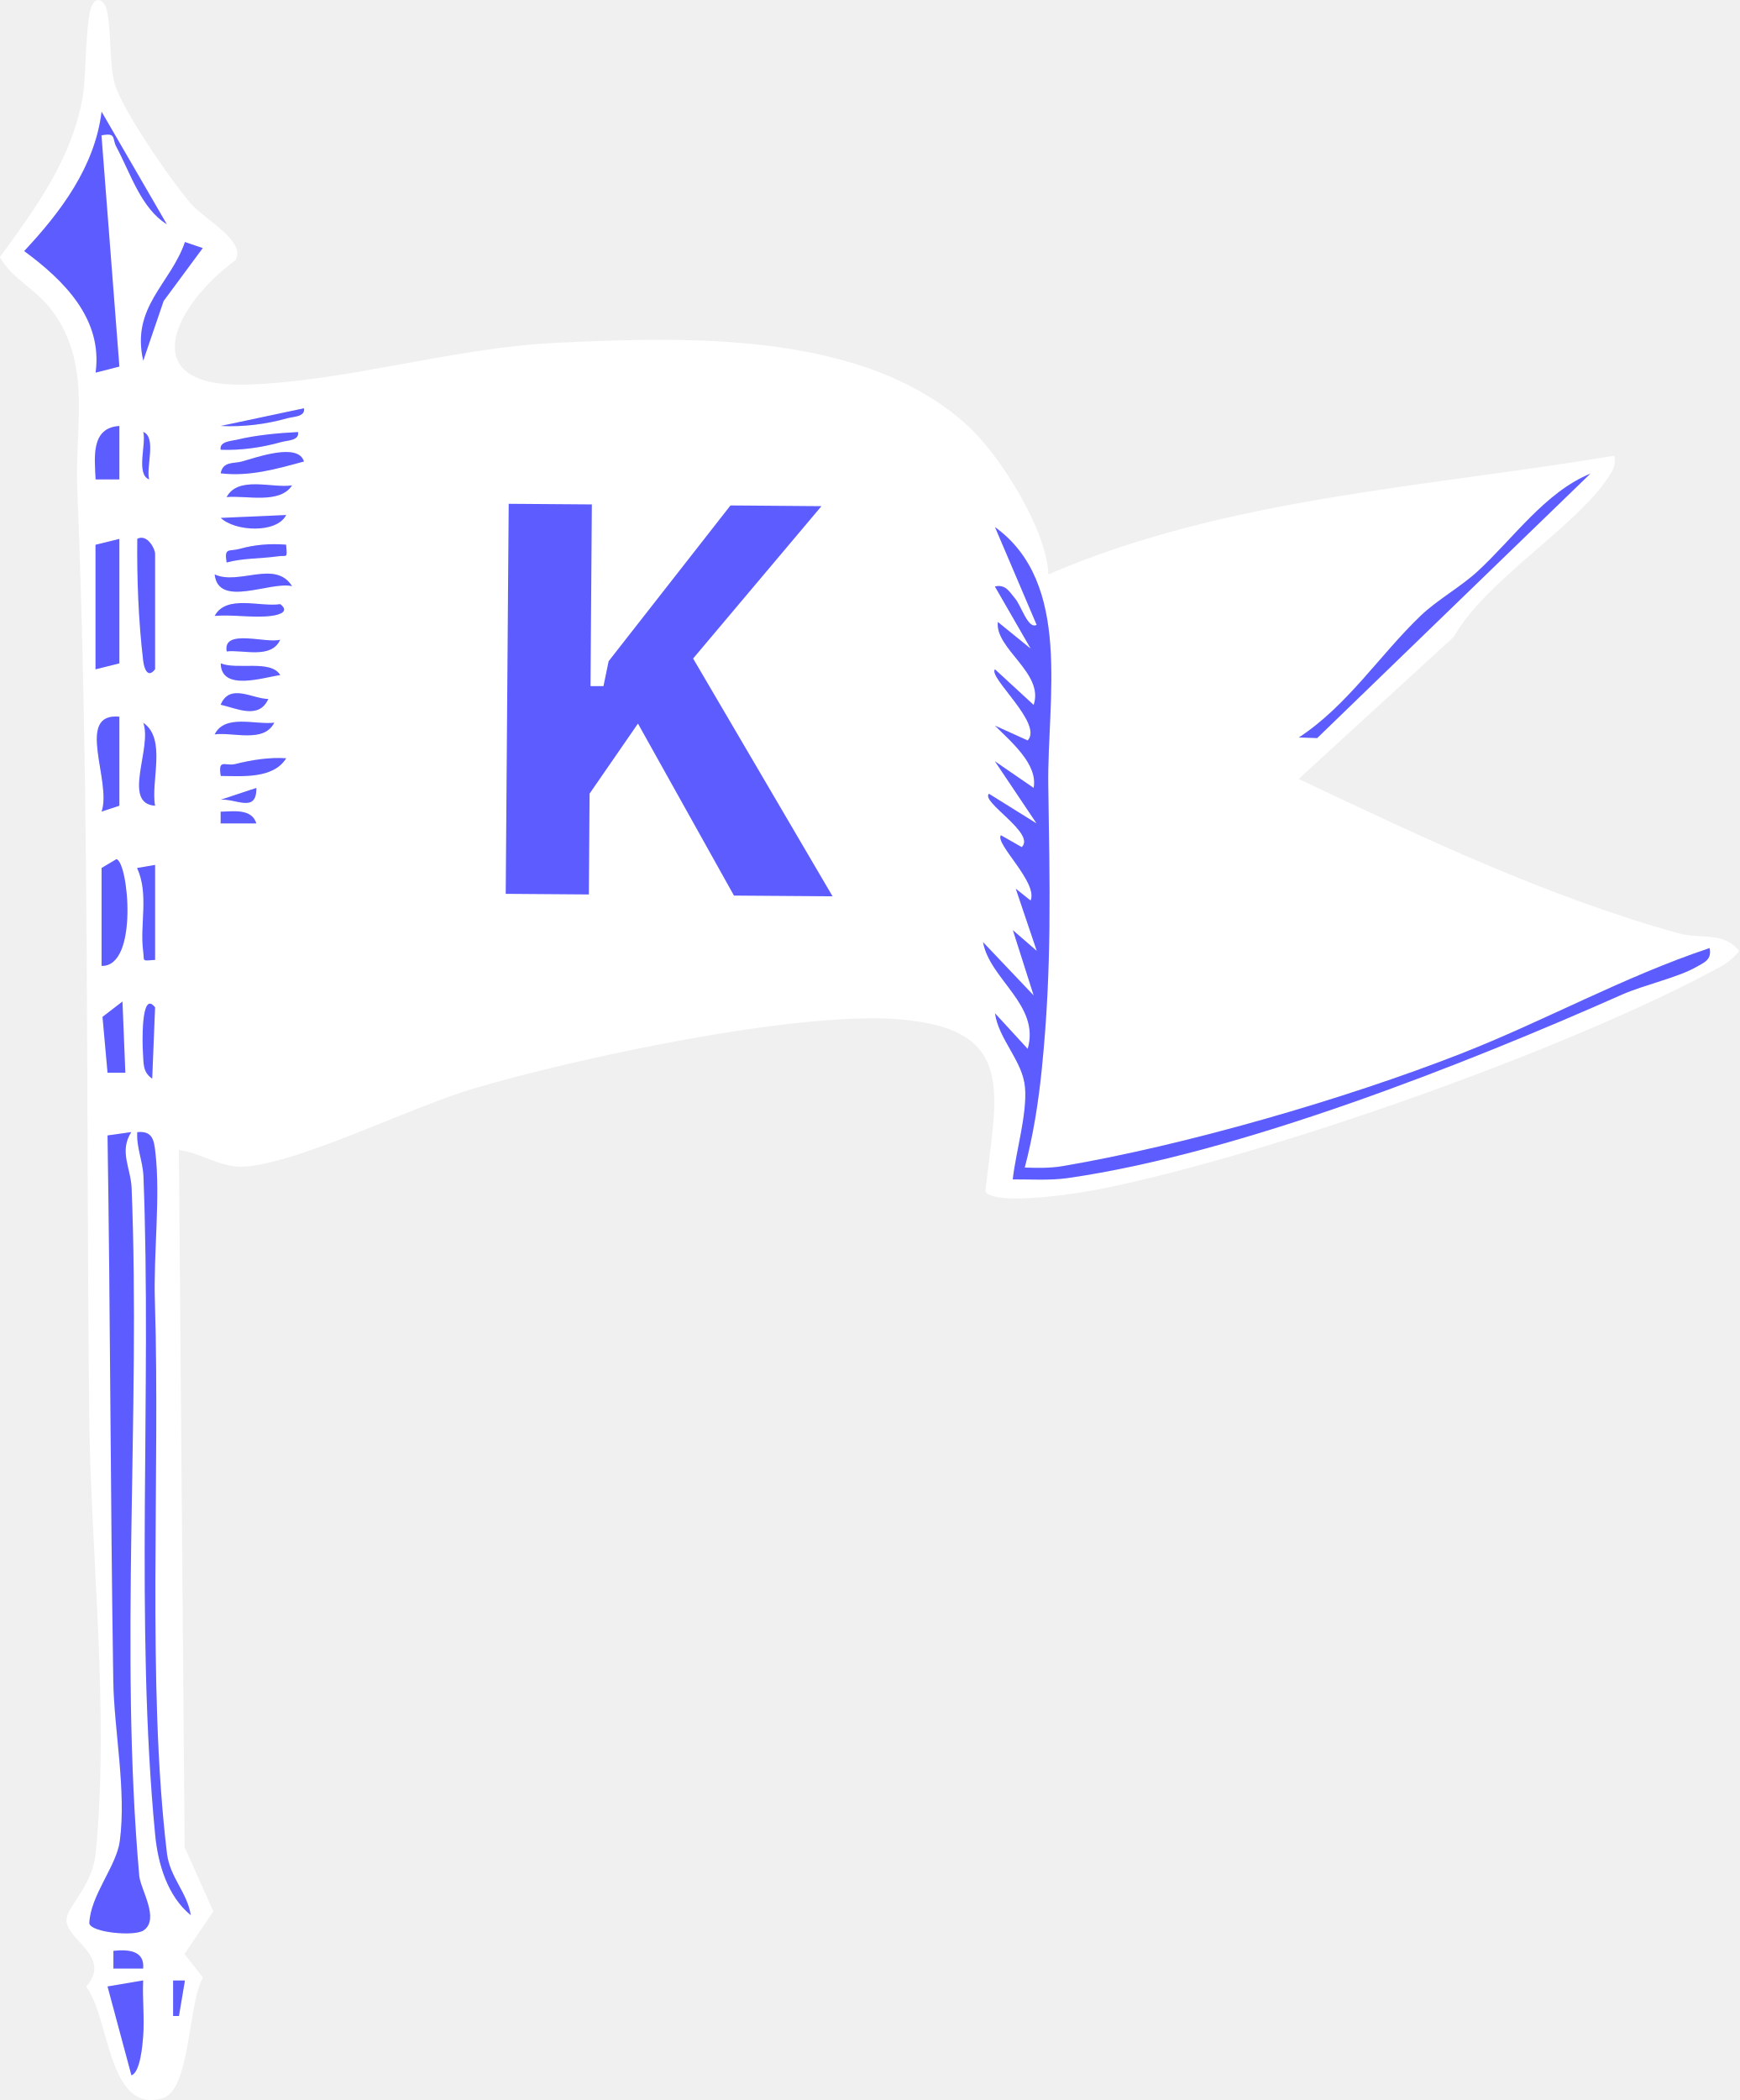
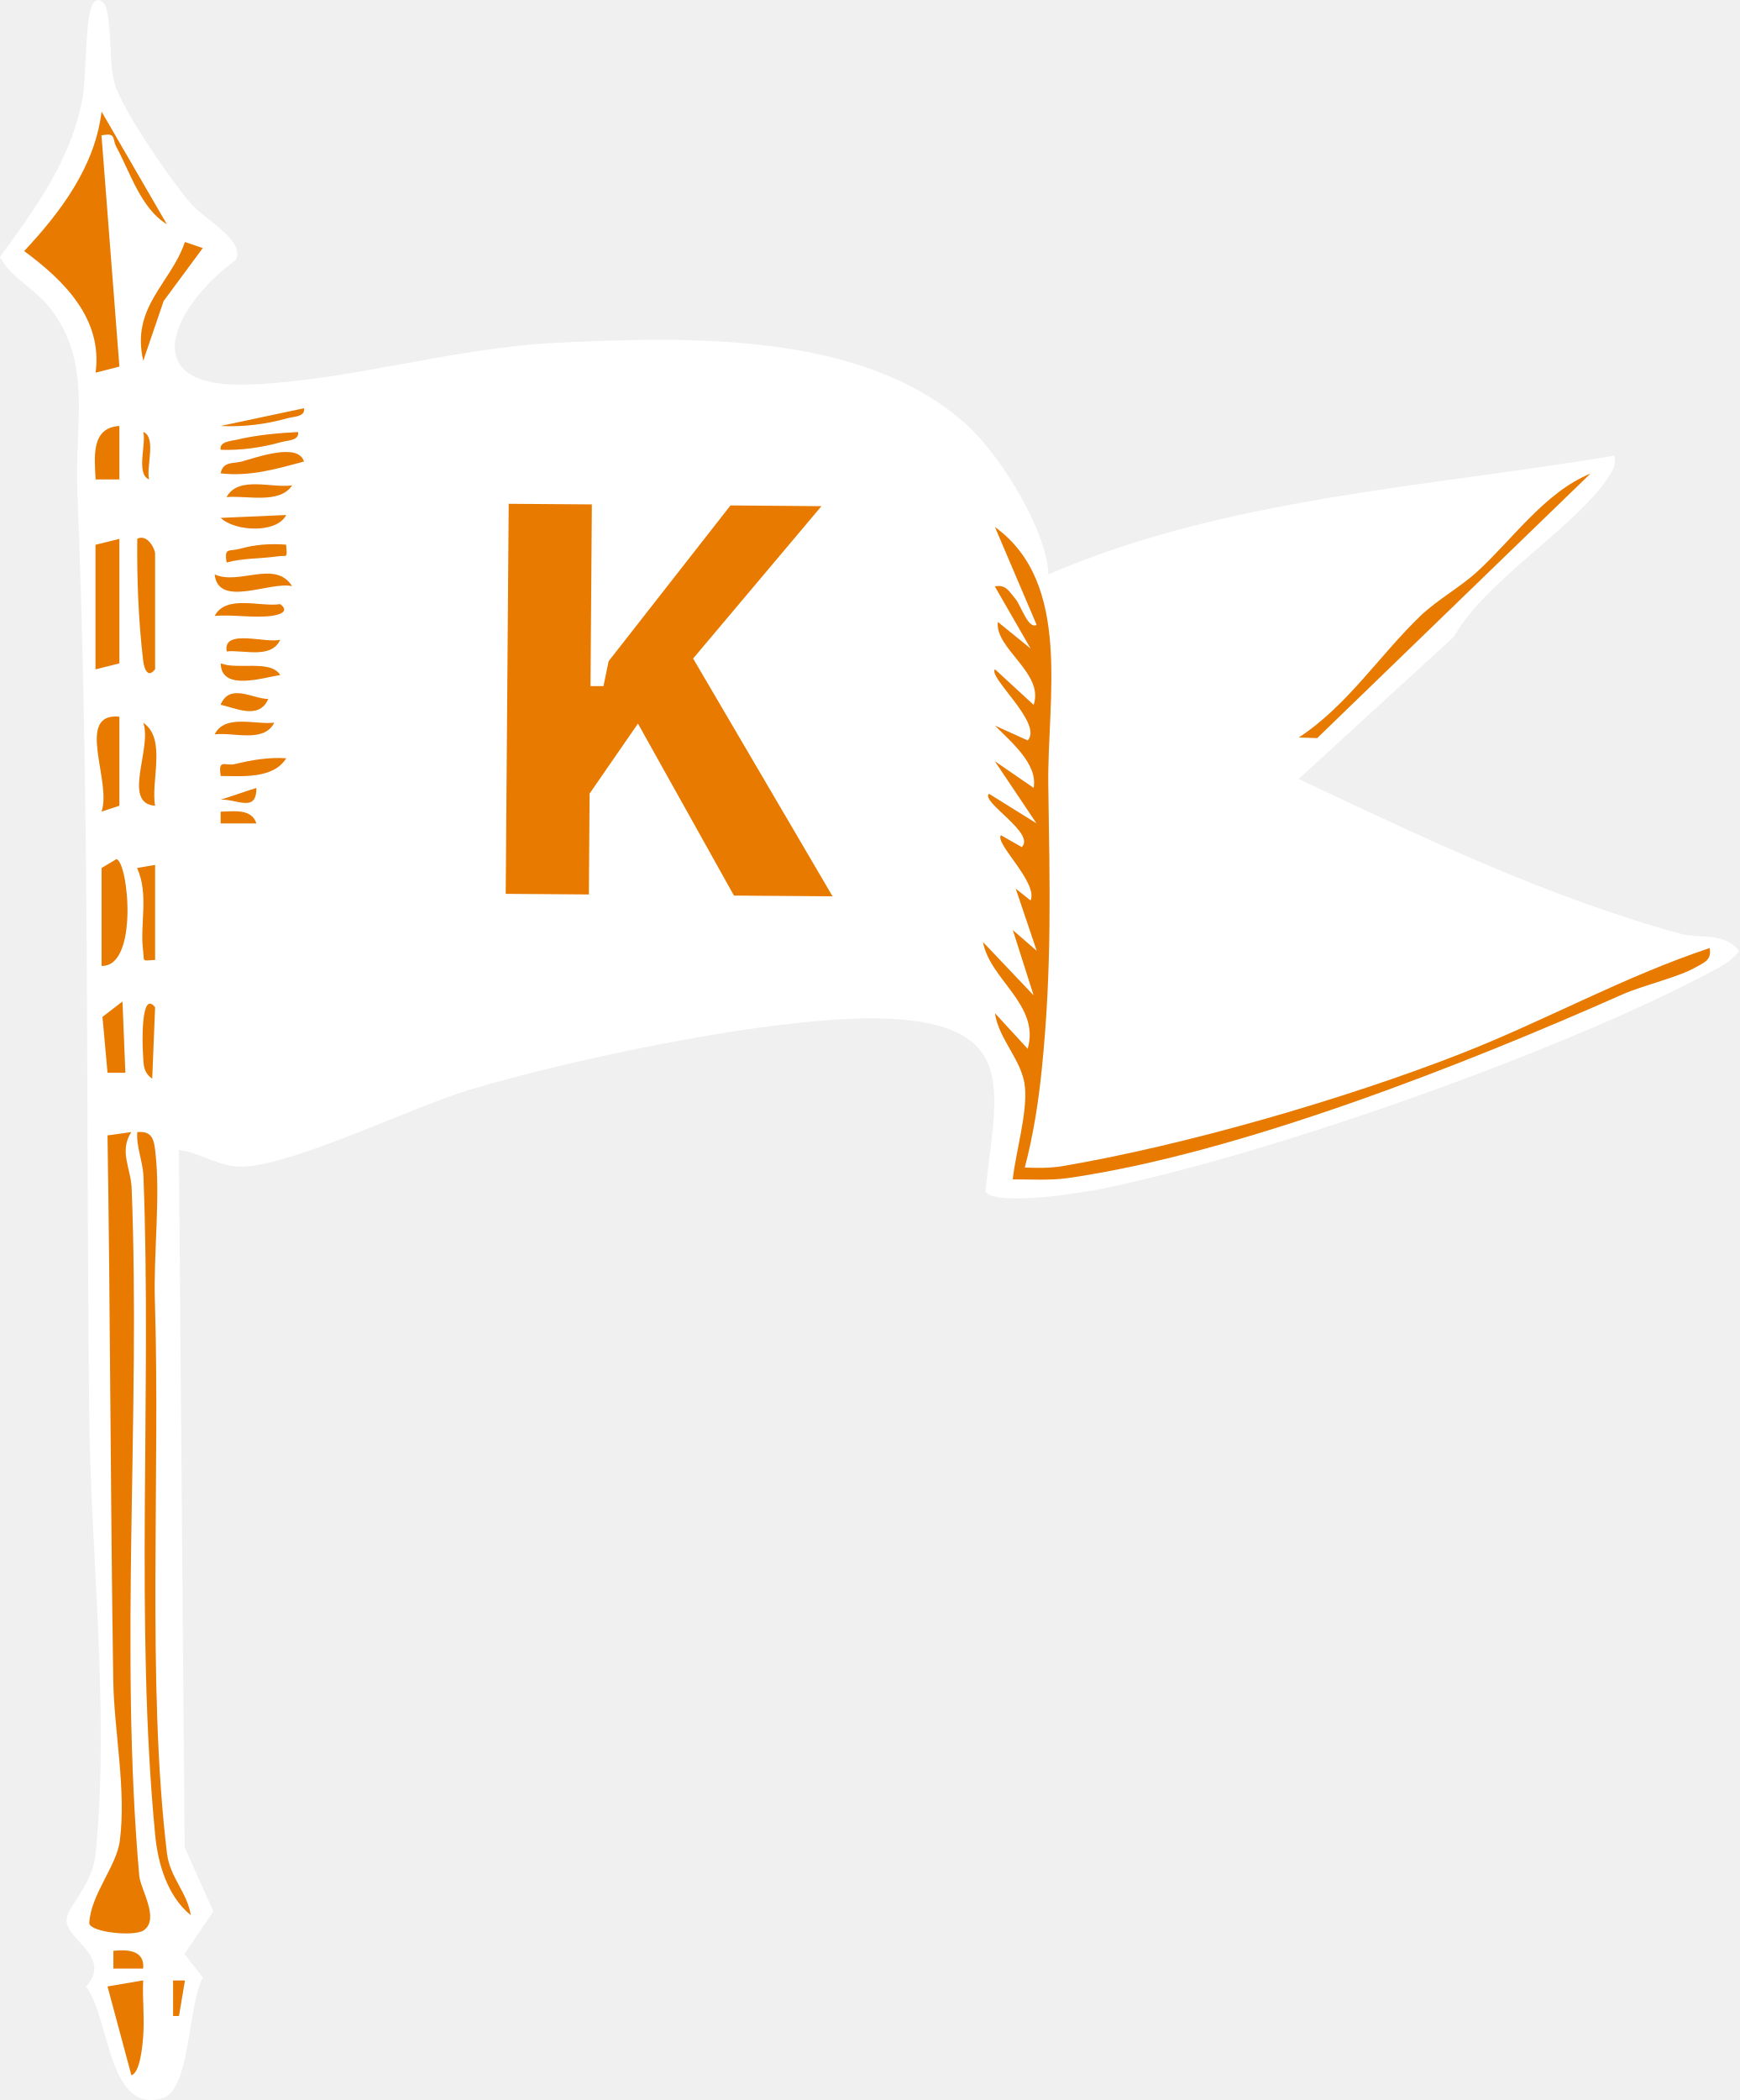
<svg xmlns="http://www.w3.org/2000/svg" id="Layer_2" data-name="Layer 2" viewBox="0 0 169 204">
  <defs>
    <style>
      .cls-1 {
        fill: #fff;
      }

      .cls-2 {
-         fill: #5d5dff;
+         fill: #e87a00;
      }
    </style>
  </defs>
  <g id="Layer_1-2" data-name="Layer 1">
    <g>
      <path class="cls-1" d="M101.89,55.79c17.29-7.44,36.55-8.44,54.97-11.52.17.9-.09,1.34-.55,2.04-3.22,4.95-11.88,9.97-15.05,15.56l-15.07,13.8c12.02,5.68,24.14,11.46,37.01,15.02,1.99.55,4.33-.21,5.8,1.7-.54.66-1.15,1.15-1.9,1.56-14.65,8-43.61,18.19-60,21.52-2.05.42-10.28,1.75-11.35.29,1-9.45,3.31-15.89-8.61-16.76-10.04-.73-31.23,3.8-41.27,6.79-5.86,1.74-16.72,7.14-22.01,7.53-2.45.18-4.2-1.31-6.48-1.61l.56,67.73,2.79,6.24-2.81,4.14,1.8,2.28c-1.46,2.56-1.21,10.94-3.92,11.73-5.33,1.57-5.13-7.86-7.43-10.84,2.62-2.96-2.08-4.59-1.9-6.56.12-1.3,2.52-3.26,2.83-6.4,1.35-13.81-.48-28.84-.63-42.65-.32-29.96.05-60.03-1.16-89.91-.25-6.14,1.43-11.97-2.39-17.21-1.64-2.26-3.94-3.11-5.13-5.29,3.54-4.84,7.01-9.57,8.06-15.62.34-1.92.23-7.61.92-8.88.48-.88,1.19-.33,1.37.38.52,1.97.24,5.23.8,7.27.68,2.48,5.55,9.53,7.4,11.65,1.42,1.62,5.38,3.63,4.35,5.5-5.89,4.29-10.09,12.43,1.12,12.09,9.63-.29,20.03-3.59,30.08-4.06,12.87-.6,29.92-1.15,39.97,8.08,3.11,2.86,7.66,10.08,7.81,14.42h0ZM16.22,21.79l-6.35-10.95c-.65,5.34-3.96,9.74-7.52,13.54,3.86,2.86,7.64,6.58,6.94,11.81l2.31-.59-1.74-22.46c1.49-.29,1.01.31,1.45,1.12,1.34,2.51,2.39,5.98,4.91,7.52h0ZM19.7,24.1l-1.73-.59c-1.39,4.06-5.26,6.29-4.05,11.53l1.98-5.8,3.8-5.14ZM29.54,39.66l-8.1,1.72c2.17.12,4.4-.16,6.48-.75.6-.17,1.75-.13,1.62-.97ZM11.6,41.38c-2.81.17-2.4,3.1-2.31,5.19h2.31v-5.19ZM14.49,46.57c-.32-1.14.74-4.1-.57-4.61.32,1.14-.74,4.1.57,4.61ZM28.96,41.97c-1.86.09-4.12.29-5.91.74-.58.14-1.74.16-1.61.98,1.95.08,4.04-.22,5.9-.75.6-.17,1.75-.13,1.62-.97ZM29.54,44.83c-.56-1.86-4.55-.41-6.07,0-.79.22-1.8-.04-2.03,1.14,2.8.33,5.45-.43,8.1-1.15ZM154.55,46c-4.42,1.81-7.5,6.31-10.99,9.51-1.62,1.49-3.93,2.77-5.52,4.3-4.01,3.84-7.09,8.71-11.84,11.83l1.78.06,26.56-25.7ZM28.38,47.15c-1.94.3-5.23-.95-6.36,1.14,1.86-.19,5.18.72,6.36-1.14ZM27.81,50.03l-6.36.28c1.38,1.32,5.43,1.54,6.36-.28ZM99.57,113.42c.83-3.09,1.34-6.4,1.66-9.58,1-9.8.77-17.93.63-27.57-.12-8.36,2.37-19.63-5.18-25.09l4.06,9.5c-.84.47-1.53-1.9-2.08-2.54-.55-.64-.9-1.42-1.98-1.19l3.48,6.04-3.19-2.59c-.3,2.6,4.53,4.97,3.48,8.06l-3.76-3.46c-.7.75,4.71,5.29,3.18,6.91l-3.18-1.44c1.6,1.61,4.18,3.74,3.76,6.05l-3.77-2.59,4.05,6.04-4.62-2.88c-.85.77,4.59,3.87,3.18,5.18l-2.02-1.15c-.63.79,3.64,4.6,2.88,6.34l-1.44-1.15,2.04,6.04-2.32-2.01,2.02,6.34-4.92-5.18c.65,3.63,5.58,6.11,4.34,10.37l-3.18-3.46c.37,2.56,2.7,4.58,2.92,7.21.22,2.62-.9,6.27-1.19,8.93,1.79,0,3.57.12,5.36-.13,16.59-2.38,38.49-11.01,53.86-17.83,2.11-.94,5.41-1.66,7.17-2.66.81-.46,1.55-.71,1.32-1.85-8.36,2.79-15.97,7.05-24.14,10.25-11.29,4.42-26.84,8.92-38.79,10.94-1.21.21-2.41.17-3.63.13h0ZM11.6,64.44v-12.1l-2.32.58v12.1l2.32-.58ZM15.07,65.01v-11.24c0-.45-.77-1.94-1.73-1.44-.04,3.92.12,7.92.57,11.82.1.86.47,1.77,1.16.85h0ZM27.8,52.91c-1.58-.12-3-.01-4.53.41-1.02.28-1.5-.18-1.25,1.32,1.6-.43,3.36-.36,4.91-.59,1.01-.15.97.3.87-1.14ZM28.38,56.94c-1.63-2.61-5.19-.05-7.52-1.14.34,3.3,5.38.66,7.52,1.14ZM27.22,58.68c-1.94.31-5.23-.95-6.36,1.14,1.76-.14,3.8.22,5.51,0,.85-.11,1.8-.44.85-1.15ZM27.23,62.14c-1.32.42-5.63-1.12-5.2,1.14,1.64-.19,4.35.77,5.2-1.14ZM27.23,65.58c-.92-1.53-4.18-.48-5.78-1.14.04,2.77,4.19,1.35,5.78,1.14ZM26.07,67.9c-1.54,0-3.74-1.58-4.63.56,1.48.31,3.73,1.49,4.63-.56ZM11.6,69.62c-4.35-.41-.71,6.31-1.73,9.22l1.73-.57v-8.65ZM15.07,78.27c-.44-2.41,1.14-6.49-1.15-8.06.9,2.44-2.11,7.85,1.15,8.06ZM26.65,70.2c-1.79.24-4.79-.87-5.79,1.14,1.79-.24,4.79.87,5.79-1.14ZM27.81,73.66c-1.67-.11-3.35.15-4.96.56-.97.24-1.69-.58-1.41,1.16,2.04,0,5.12.31,6.36-1.72h0ZM24.91,76.54l-3.47,1.15c1.49-.14,3.51,1.35,3.47-1.15ZM24.91,79.99c-.45-1.46-2.2-1.17-3.47-1.14v1.15h3.47ZM9.87,93.83c3.61.1,2.6-10.12,1.44-10.37l-1.44.86v9.51ZM15.07,84.03l-1.74.3c1.17,2.55.25,5.46.59,8.07.14,1.05-.2.93,1.16.86v-9.22h0ZM12.18,104.21l-.28-6.91-1.94,1.49.49,5.43h1.73ZM15.07,97.87c-1.41-1.85-1.23,3.76-1.19,4.35.08.99-.06,1.9.9,2.56l.28-6.91h0ZM12.76,109.97l-2.32.33c.28,17.7.29,35.3.56,53,.07,4.78,1.28,10.65.63,15.56-.33,2.44-2.86,5.26-2.96,7.97.14.89,4.38,1.3,5.28.68,1.59-1.1-.31-3.98-.43-5.3-1.93-21.84.13-44.84-.74-66.8-.08-1.95-1.23-3.57-.03-5.45h0ZM18.54,186.05c-.35-2.25-2.04-3.65-2.32-6.04-1.96-16.33-.63-36.66-1.17-53.59-.14-4.54.56-10.15.05-14.46-.14-1.18-.26-2.14-1.76-1.99-.1,1.48.54,2.83.6,4.29.81,20.81-.83,43.57,1.14,63.99.27,2.8,1.19,5.94,3.46,7.79h0ZM13.91,191.23c.16-1.76-1.46-1.88-2.89-1.72v1.72s2.89,0,2.89,0ZM13.91,192.38l-3.47.59,2.32,8.63c.86-.27,1.08-2.97,1.14-3.75.14-1.81-.07-3.66,0-5.47h0ZM17.97,192.39h-1.15v3.45h.57l.58-3.45Z" />
      <path class="cls-2" d="M99.57,113.42c1.21.04,2.42.07,3.63-.13,11.94-2.02,27.49-6.52,38.78-10.94,8.17-3.2,15.78-7.46,24.14-10.25.23,1.14-.51,1.39-1.32,1.85-1.75,1-5.05,1.73-7.17,2.66-15.37,6.82-37.27,15.45-53.86,17.83-1.79.25-3.57.12-5.36.13.29-2.66,1.41-6.34,1.19-8.93-.22-2.59-2.55-4.64-2.92-7.21l3.18,3.46c1.24-4.26-3.69-6.74-4.34-10.37l4.92,5.18-2.02-6.34,2.32,2.01-2.04-6.04,1.44,1.15c.76-1.74-3.51-5.55-2.88-6.34l2.02,1.15c1.41-1.32-4.03-4.41-3.18-5.18l4.62,2.88-4.05-6.04,3.77,2.59c.42-2.31-2.16-4.44-3.76-6.05l3.18,1.44c1.53-1.62-3.88-6.16-3.18-6.91l3.76,3.46c1.05-3.1-3.78-5.46-3.48-8.06l3.19,2.59-3.48-6.04c1.08-.23,1.41.53,1.98,1.19.57.66,1.25,3.01,2.08,2.54l-4.05-9.5c7.55,5.46,5.06,16.73,5.18,25.09.14,9.64.37,17.76-.63,27.57-.32,3.18-.84,6.49-1.66,9.58h0Z" />
      <path class="cls-2" d="M12.76,109.97c-1.21,1.88-.05,3.49.03,5.45.87,21.96-1.19,44.96.74,66.8.12,1.32,2.02,4.2.43,5.3-.9.62-5.14.21-5.28-.68.1-2.72,2.63-5.53,2.96-7.98.66-4.91-.56-10.79-.63-15.56-.28-17.71-.28-35.31-.56-53l2.32-.33h0Z" />
      <path class="cls-2" d="M16.22,21.79c-2.52-1.54-3.56-5.02-4.91-7.52-.44-.81.04-1.41-1.45-1.12l1.74,22.46-2.31.59c.71-5.23-3.07-8.96-6.94-11.81,3.56-3.81,6.87-8.2,7.52-13.54l6.35,10.95h0Z" />
      <path class="cls-2" d="M18.54,186.05c-2.27-1.85-3.19-4.99-3.46-7.79-1.97-20.42-.33-43.18-1.14-63.99-.06-1.47-.7-2.82-.6-4.29,1.5-.15,1.63.81,1.76,1.99.5,4.32-.2,9.92-.05,14.46.53,16.93-.79,37.26,1.17,53.59.29,2.39,1.97,3.79,2.32,6.04h0Z" />
      <path class="cls-2" d="M154.55,46l-26.56,25.7-1.78-.06c4.75-3.12,7.83-7.99,11.84-11.83,1.6-1.53,3.9-2.81,5.52-4.3,3.48-3.2,6.57-7.7,10.99-9.51Z" />
      <path class="cls-2" d="M11.6,64.44l-2.32.58v-12.1l2.32-.57v12.1Z" />
      <path class="cls-2" d="M9.87,93.83v-9.51l1.44-.86c1.16.25,2.18,10.47-1.44,10.37Z" />
      <path class="cls-2" d="M13.91,192.38c-.08,1.81.14,3.66,0,5.47-.06.78-.28,3.48-1.14,3.75l-2.32-8.63,3.47-.59h0Z" />
      <path class="cls-2" d="M15.07,65.01c-.69.91-1.06.01-1.16-.85-.46-3.9-.61-7.9-.57-11.82.97-.5,1.73.98,1.73,1.44v11.24h0Z" />
      <path class="cls-2" d="M11.6,69.62v8.65l-1.73.57c1.02-2.91-2.62-9.63,1.73-9.22Z" />
      <path class="cls-2" d="M19.7,24.1l-3.8,5.14-1.98,5.8c-1.21-5.23,2.67-7.47,4.05-11.53l1.73.59Z" />
      <path class="cls-2" d="M12.18,104.21h-1.73l-.49-5.43,1.94-1.49.28,6.92Z" />
      <path class="cls-2" d="M15.07,84.03v9.22c-1.36.08-1.02.2-1.16-.86-.34-2.61.58-5.52-.59-8.07l1.74-.3h0Z" />
      <path class="cls-2" d="M11.6,41.38v5.19h-2.31c-.09-2.08-.5-5.02,2.31-5.19Z" />
      <path class="cls-2" d="M15.07,78.27c-3.26-.22-.25-5.63-1.15-8.06,2.29,1.57.71,5.66,1.15,8.06Z" />
      <path class="cls-2" d="M29.54,44.83c-2.65.72-5.3,1.49-8.1,1.15.23-1.18,1.24-.93,2.03-1.14,1.53-.42,5.51-1.87,6.07,0Z" />
      <path class="cls-2" d="M28.38,56.94c-2.14-.49-7.17,2.15-7.52-1.14,2.33,1.09,5.89-1.46,7.52,1.14Z" />
      <path class="cls-2" d="M27.81,73.66c-1.25,2.03-4.32,1.73-6.36,1.72-.28-1.74.43-.92,1.41-1.16,1.61-.4,3.29-.67,4.96-.56h0Z" />
      <path class="cls-2" d="M15.07,97.87l-.28,6.91c-.97-.65-.82-1.57-.9-2.56-.05-.59-.23-6.2,1.19-4.35h0Z" />
      <path class="cls-2" d="M27.22,58.68c.94.71-.01,1.04-.85,1.15-1.71.22-3.75-.15-5.51,0,1.13-2.1,4.42-.84,6.36-1.14Z" />
      <path class="cls-2" d="M27.23,65.58c-1.59.21-5.75,1.63-5.78-1.14,1.61.66,4.87-.39,5.78,1.14Z" />
      <path class="cls-2" d="M28.96,41.97c.14.84-1.02.8-1.62.97-1.87.53-3.95.83-5.9.75-.14-.82,1.03-.84,1.61-.98,1.79-.44,4.05-.65,5.91-.74Z" />
      <path class="cls-2" d="M27.8,52.91c.11,1.44.14.99-.87,1.14-1.55.22-3.31.16-4.91.59-.25-1.5.23-1.04,1.25-1.32,1.53-.42,2.96-.53,4.53-.41Z" />
      <path class="cls-2" d="M27.81,50.03c-.93,1.82-4.98,1.6-6.36.28l6.36-.28Z" />
      <path class="cls-2" d="M29.54,39.66c.14.84-1.02.8-1.62.97-2.08.59-4.31.86-6.48.75l8.1-1.72Z" />
      <path class="cls-2" d="M28.38,47.15c-1.19,1.86-4.51.95-6.36,1.14,1.13-2.1,4.42-.84,6.36-1.14Z" />
      <path class="cls-2" d="M26.65,70.2c-.99,2.01-4,.9-5.79,1.14.99-2.01,4-.9,5.79-1.14Z" />
      <path class="cls-2" d="M26.07,67.9c-.9,2.05-3.15.88-4.63.56.89-2.14,3.09-.57,4.63-.56Z" />
      <path class="cls-2" d="M27.23,62.14c-.86,1.91-3.56.96-5.2,1.14-.42-2.27,3.89-.73,5.2-1.14Z" />
      <path class="cls-2" d="M13.91,191.23h-2.89v-1.72c1.43-.15,3.05-.04,2.89,1.72Z" />
      <path class="cls-2" d="M24.91,76.54c.04,2.49-1.99,1.01-3.47,1.15l3.47-1.15Z" />
      <path class="cls-2" d="M24.91,79.99h-3.47v-1.14c1.27-.03,3.02-.32,3.47,1.14Z" />
      <path class="cls-2" d="M14.49,46.57c-1.31-.51-.25-3.47-.57-4.61,1.31.51.25,3.47.57,4.61Z" />
      <path class="cls-2" d="M17.97,192.39l-.58,3.45h-.57v-3.45s1.15,0,1.15,0Z" />
      <path class="cls-2" d="M57.29,77.08l-.07,9.81-8.08-.06.29-37.89,8.08.06-.13,17.65h1.26s.5-2.42.5-2.42l11.84-15.13,8.84.07-12.47,14.8,13.55,23.1-9.58-.07-9.33-16.71-4.69,6.79h0Z" />
    </g>
  </g>
</svg>
